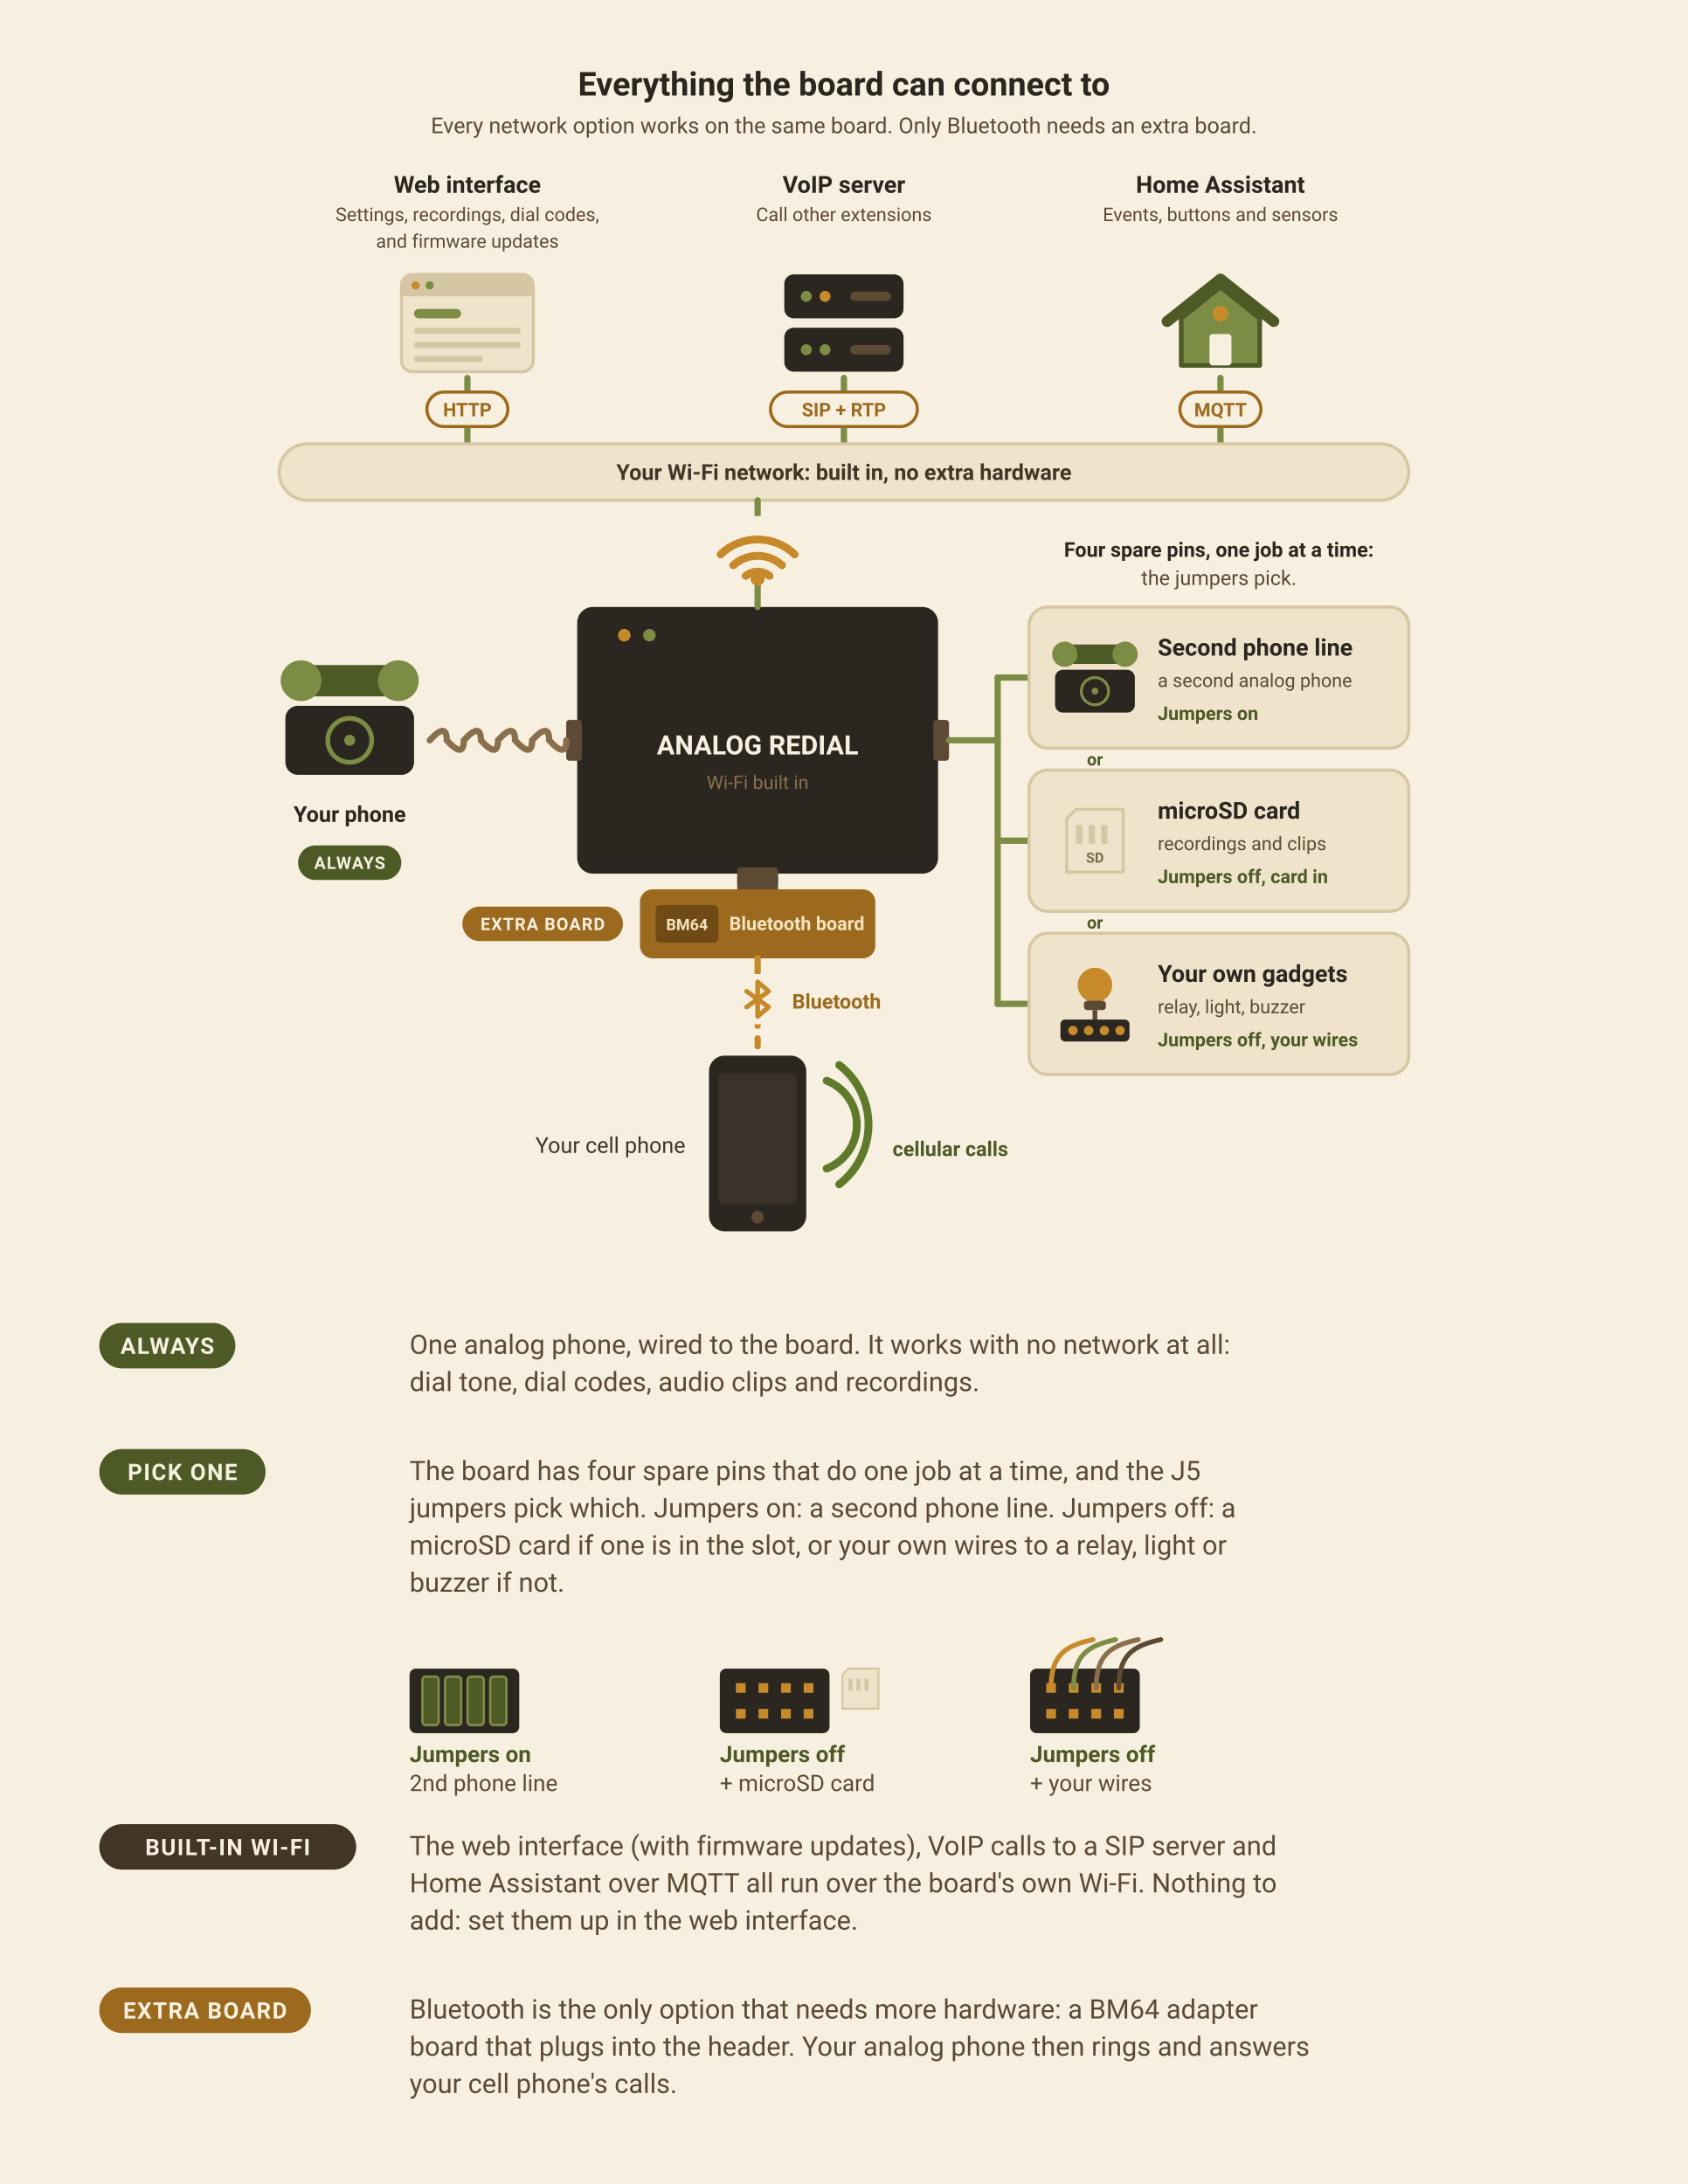
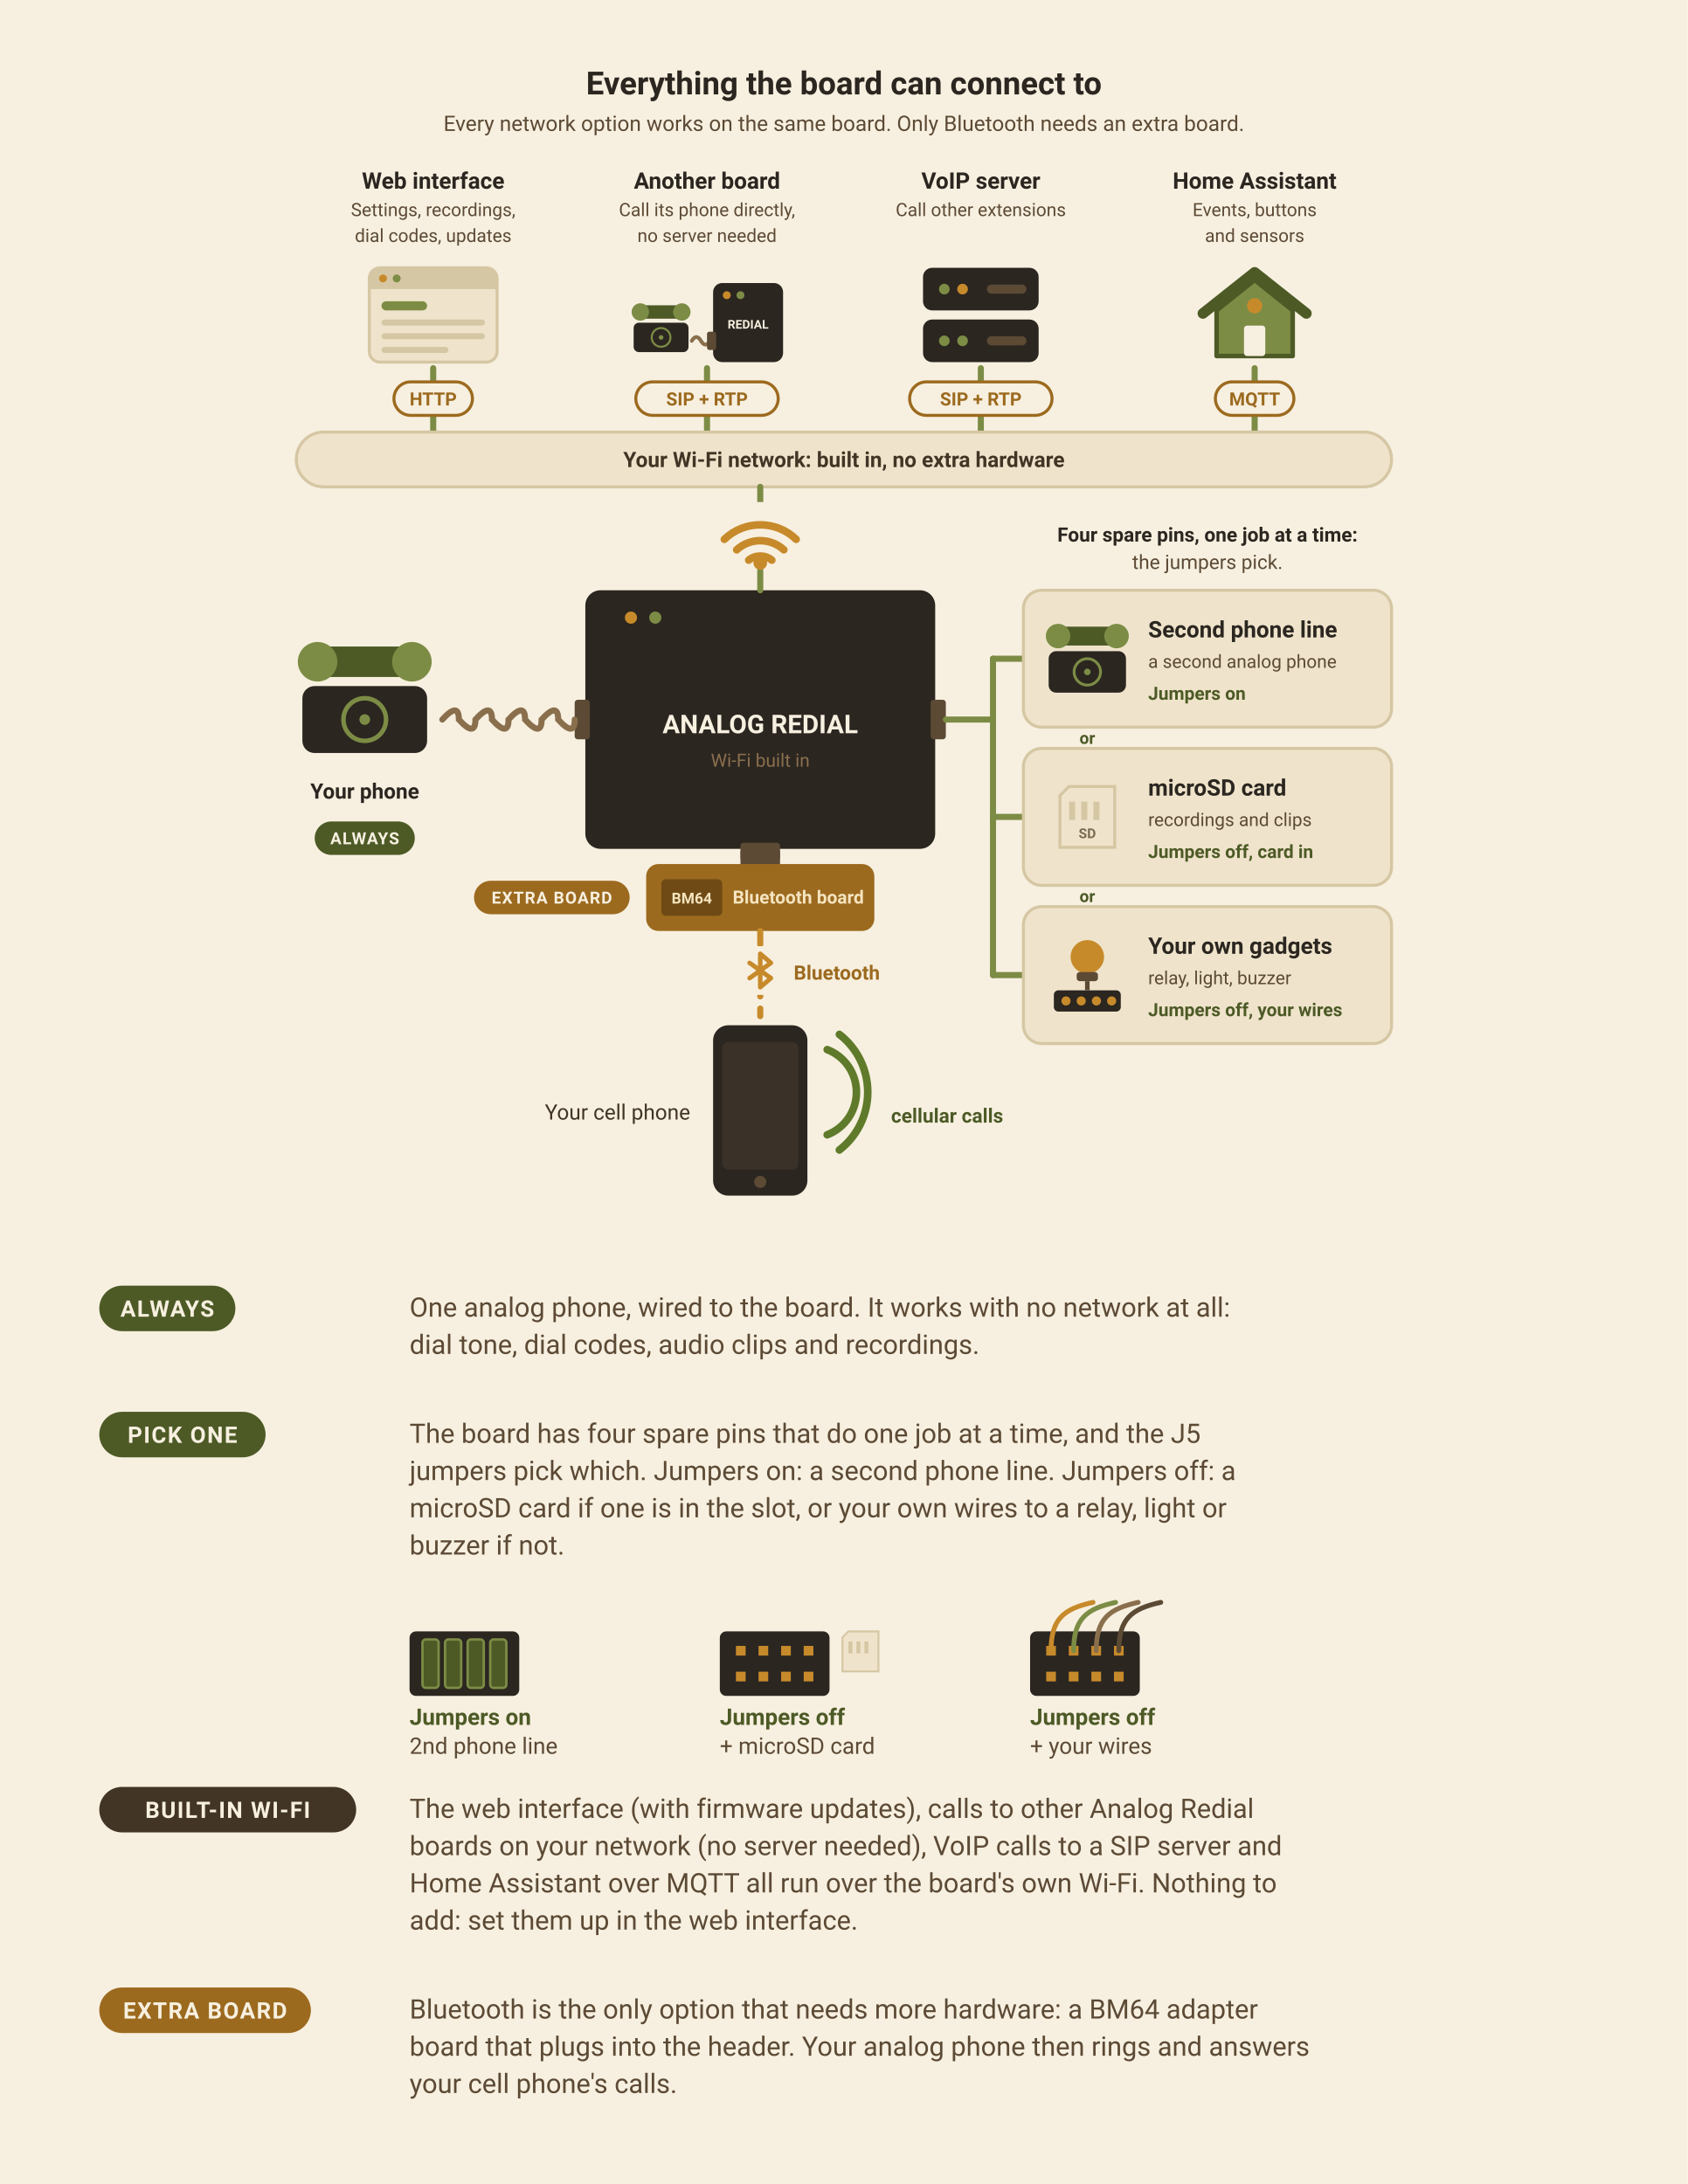
- <svg xmlns="http://www.w3.org/2000/svg" viewBox="0 0 816 1056" width="816" height="1056" role="img" aria-label="Everything the Analog Redial board can connect to: one phone always, then a second line or a microSD card or your own gadgets on four spare pins, chosen with the J5 jumpers; Wi-Fi to the web interface, a VoIP server and Home Assistant; and Bluetooth through an extra adapter board">
+ <svg xmlns="http://www.w3.org/2000/svg" viewBox="0 0 816 1056" width="816" height="1056" role="img" aria-label="Everything the Analog Redial board can connect to: one phone always, then a second line or a microSD card or your own gadgets on four spare pins, chosen with the J5 jumpers; Wi-Fi to the web interface, other Analog Redial boards, a VoIP server and Home Assistant; and Bluetooth through an extra adapter board">
  <rect id="background" width="816" height="1056" fill="#f7f0e0" />
  <g font-family="system-ui, -apple-system, Segoe UI, Roboto, sans-serif">
-     <g id="diagram" transform="translate(134.935,28) scale(0.758513)">
+     <g id="diagram" transform="translate(143.243,28) scale(0.735436)">
      <g id="title">
        <text x="360" y="24" text-anchor="middle" font-size="21" font-weight="700" fill="#2b2620">Everything the board can connect to</text>
      </g>
      <g id="subtitle">
        <text x="360" y="48" text-anchor="middle" font-size="14" font-weight="400" fill="#5c4a35">Every network option works on the same board. Only Bluetooth needs an extra board.</text>
      </g>
      <g id="label-web">
-         <text x="120" y="86" text-anchor="middle" font-size="15" font-weight="600" fill="#2b2620">Web interface</text>
+         <text x="90" y="86" text-anchor="middle" font-size="15" font-weight="600" fill="#2b2620">Web interface</text>
      </g>
      <g id="desc-web-1">
-         <text x="120" y="104" text-anchor="middle" font-size="12" font-weight="400" fill="#5c4a35">Settings, recordings, dial codes,</text>
+         <text x="90" y="104" text-anchor="middle" font-size="12" font-weight="400" fill="#5c4a35">Settings, recordings,</text>
      </g>
      <g id="desc-web-2">
-         <text x="120" y="121" text-anchor="middle" font-size="12" font-weight="400" fill="#5c4a35">and firmware updates</text>
-       </g>
-       <g id="service-web" transform="translate(78,138)">
+         <text x="90" y="121" text-anchor="middle" font-size="12" font-weight="400" fill="#5c4a35">dial codes, updates</text>
+       </g>
+       <g id="service-web" transform="translate(48,138)">
        <rect x="0" y="0" width="84" height="62" rx="7" fill="#efe4cb" stroke="#d6c7a4" stroke-width="2" />
        <path d="M 0 14 H 84 V 7 a 7 7 0 0 0 -7 -7 H 7 a 7 7 0 0 0 -7 7 Z" fill="#d6c7a4" />
        <circle cx="9" cy="7" r="2.6" fill="#c78a2b" />
        <circle cx="18" cy="7" r="2.6" fill="#7c8c45" />
        <rect x="8" y="22" width="30" height="6" rx="3" fill="#7c8c45" />
        <rect x="8" y="34" width="68" height="4" rx="2" fill="#d6c7a4" />
        <rect x="8" y="43" width="68" height="4" rx="2" fill="#d6c7a4" />
        <rect x="8" y="52" width="44" height="4" rx="2" fill="#d6c7a4" />
      </g>
      <g id="link-web">
-         <line x1="120" y1="204" x2="120" y2="246" stroke="#7c8c45" stroke-width="4" stroke-linecap="round" />
+         <line x1="90" y1="204" x2="90" y2="246" stroke="#7c8c45" stroke-width="4" stroke-linecap="round" />
      </g>
      <g id="protocol-web">
-         <rect x="94.2" y="213" width="51.6" height="22" rx="11" fill="#f7f0e0" stroke="#9c6a1f" stroke-width="2" />
-         <text x="120" y="228.5" text-anchor="middle" font-size="12" font-weight="600" fill="#9c6a1f">HTTP</text>
+         <rect x="64.2" y="213" width="51.6" height="22" rx="11" fill="#f7f0e0" stroke="#9c6a1f" stroke-width="2" />
+         <text x="90" y="228.5" text-anchor="middle" font-size="12" font-weight="600" fill="#9c6a1f">HTTP</text>
+       </g>
+       <g id="label-board-2">
+         <text x="270" y="86" text-anchor="middle" font-size="15" font-weight="600" fill="#2b2620">Another board</text>
+       </g>
+       <g id="desc-board-2-1">
+         <text x="270" y="104" text-anchor="middle" font-size="12" font-weight="400" fill="#5c4a35">Call its phone directly,</text>
+       </g>
+       <g id="desc-board-2-2">
+         <text x="270" y="121" text-anchor="middle" font-size="12" font-weight="400" fill="#5c4a35">no server needed</text>
+       </g>
+       <g id="service-board-2" transform="translate(220,138)">
+         <g id="other-phone" transform="translate(0,22) scale(0.44)">
+           <line x1="14" y1="16" x2="76" y2="16" stroke="#4d5a26" stroke-width="20" stroke-linecap="round" />
+           <circle cx="14" cy="16" r="13" fill="#7c8c45" />
+           <circle cx="76" cy="16" r="13" fill="#7c8c45" />
+           <rect x="4" y="32" width="82" height="44" rx="8" fill="#2b2620" />
+           <circle cx="45" cy="54" r="14" fill="none" stroke="#7c8c45" stroke-width="3" />
+           <circle cx="45" cy="54" r="3.5" fill="#7c8c45" />
+         </g>
+         <path d="M 40 48 q 3 -5 6 0 q 3 5 6 0" fill="none" stroke="#8a6f4d" stroke-width="2.5" stroke-linecap="round" />
+         <g id="other-board">
+           <rect x="54" y="10" width="46" height="52" rx="6" fill="#2b2620" />
+           <rect x="50" y="42" width="6" height="12" rx="1.5" fill="#5c4a35" />
+           <circle cx="63" cy="18" r="2.6" fill="#c78a2b" />
+           <circle cx="72" cy="18" r="2.6" fill="#7c8c45" />
+           <text x="77" y="40" text-anchor="middle" font-size="8" font-weight="700" fill="#f7f0e0">REDIAL</text>
+         </g>
+       </g>
+       <g id="link-board-2">
+         <line x1="270" y1="204" x2="270" y2="246" stroke="#7c8c45" stroke-width="4" stroke-linecap="round" />
+       </g>
+       <g id="protocol-board-2">
+         <rect x="223.2" y="213" width="93.6" height="22" rx="11" fill="#f7f0e0" stroke="#9c6a1f" stroke-width="2" />
+         <text x="270" y="228.5" text-anchor="middle" font-size="12" font-weight="600" fill="#9c6a1f">SIP + RTP</text>
      </g>
      <g id="label-voip">
-         <text x="360" y="86" text-anchor="middle" font-size="15" font-weight="600" fill="#2b2620">VoIP server</text>
+         <text x="450" y="86" text-anchor="middle" font-size="15" font-weight="600" fill="#2b2620">VoIP server</text>
      </g>
      <g id="desc-voip-1">
-         <text x="360" y="104" text-anchor="middle" font-size="12" font-weight="400" fill="#5c4a35">Call other extensions</text>
-       </g>
-       <g id="service-voip" transform="translate(322,138)">
+         <text x="450" y="104" text-anchor="middle" font-size="12" font-weight="400" fill="#5c4a35">Call other extensions</text>
+       </g>
+       <g id="service-voip" transform="translate(412,138)">
        <rect x="0" y="0" width="76" height="28" rx="6" fill="#2b2620" />
        <rect x="0" y="34" width="76" height="28" rx="6" fill="#2b2620" />
        <circle cx="14" cy="14" r="3.5" fill="#7c8c45" />
        <circle cx="26" cy="14" r="3.5" fill="#c78a2b" />
        <rect x="42" y="11" width="26" height="6" rx="3" fill="#5c4a35" />
        <circle cx="14" cy="48" r="3.5" fill="#7c8c45" />
        <circle cx="26" cy="48" r="3.5" fill="#7c8c45" />
        <rect x="42" y="45" width="26" height="6" rx="3" fill="#5c4a35" />
      </g>
      <g id="link-voip">
-         <line x1="360" y1="204" x2="360" y2="246" stroke="#7c8c45" stroke-width="4" stroke-linecap="round" />
+         <line x1="450" y1="204" x2="450" y2="246" stroke="#7c8c45" stroke-width="4" stroke-linecap="round" />
      </g>
      <g id="protocol-voip">
-         <rect x="313.2" y="213" width="93.6" height="22" rx="11" fill="#f7f0e0" stroke="#9c6a1f" stroke-width="2" />
-         <text x="360" y="228.5" text-anchor="middle" font-size="12" font-weight="600" fill="#9c6a1f">SIP + RTP</text>
+         <rect x="403.2" y="213" width="93.6" height="22" rx="11" fill="#f7f0e0" stroke="#9c6a1f" stroke-width="2" />
+         <text x="450" y="228.5" text-anchor="middle" font-size="12" font-weight="600" fill="#9c6a1f">SIP + RTP</text>
      </g>
      <g id="label-home">
-         <text x="600" y="86" text-anchor="middle" font-size="15" font-weight="600" fill="#2b2620">Home Assistant</text>
+         <text x="630" y="86" text-anchor="middle" font-size="15" font-weight="600" fill="#2b2620">Home Assistant</text>
      </g>
      <g id="desc-home-1">
-         <text x="600" y="104" text-anchor="middle" font-size="12" font-weight="400" fill="#5c4a35">Events, buttons and sensors</text>
-       </g>
-       <g id="service-home" transform="translate(562,138)">
+         <text x="630" y="104" text-anchor="middle" font-size="12" font-weight="400" fill="#5c4a35">Events, buttons</text>
+       </g>
+       <g id="desc-home-2">
+         <text x="630" y="121" text-anchor="middle" font-size="12" font-weight="400" fill="#5c4a35">and sensors</text>
+       </g>
+       <g id="service-home" transform="translate(592,138)">
        <path d="M 4 30 L 38 3 L 72 30" fill="none" stroke="#4d5a26" stroke-width="7" stroke-linecap="round" stroke-linejoin="round" />
        <path d="M 13 28 V 58 H 63 V 28 L 38 8 Z" fill="#7c8c45" stroke="#4d5a26" stroke-width="3" stroke-linejoin="round" />
        <rect x="31" y="38" width="14" height="20" rx="2" fill="#f7f0e0" />
        <circle cx="38" cy="25" r="5" fill="#c78a2b" />
      </g>
      <g id="link-home">
-         <line x1="600" y1="204" x2="600" y2="246" stroke="#7c8c45" stroke-width="4" stroke-linecap="round" />
+         <line x1="630" y1="204" x2="630" y2="246" stroke="#7c8c45" stroke-width="4" stroke-linecap="round" />
      </g>
      <g id="protocol-home">
-         <rect x="574.2" y="213" width="51.6" height="22" rx="11" fill="#f7f0e0" stroke="#9c6a1f" stroke-width="2" />
-         <text x="600" y="228.5" text-anchor="middle" font-size="12" font-weight="600" fill="#9c6a1f">MQTT</text>
+         <rect x="604.2" y="213" width="51.6" height="22" rx="11" fill="#f7f0e0" stroke="#9c6a1f" stroke-width="2" />
+         <text x="630" y="228.5" text-anchor="middle" font-size="12" font-weight="600" fill="#9c6a1f">MQTT</text>
      </g>
      <g id="wifi-network">
        <rect x="0" y="246" width="720" height="36" rx="18" fill="#efe4cb" stroke="#d6c7a4" stroke-width="2" />
        <text x="360.0" y="269" text-anchor="middle" font-size="14" font-weight="600" fill="#423525">Your Wi-Fi network: built in, no extra hardware</text>
      </g>
      <g id="board" transform="translate(190,350)">
        <rect id="pcb" x="0" y="0" width="230" height="170" rx="10" fill="#2b2620" />
        <rect id="jack-line-1" x="-7" y="72" width="10" height="26" rx="2" fill="#5c4a35" />
        <rect id="options-connector" x="227" y="72" width="10" height="26" rx="2" fill="#5c4a35" />
        <rect id="adapter-header" x="102" y="166" width="26" height="12" rx="2" fill="#5c4a35" />
        <circle id="led-1" cx="30" cy="18" r="4" fill="#c78a2b" />
        <circle id="led-2" cx="46" cy="18" r="4" fill="#7c8c45" />
        <text x="115" y="94" text-anchor="middle" font-size="17" font-weight="600" fill="#f7f0e0">ANALOG REDIAL</text>
        <text x="115" y="116" text-anchor="middle" font-size="12" fill="#8a6f4d">Wi-Fi built in</text>
      </g>
      <g id="link-wifi">
        <line x1="305" y1="282" x2="305" y2="350" stroke="#7c8c45" stroke-width="4" stroke-linecap="round" />
      </g>
      <g id="wifi" transform="translate(275,294)">
        <rect x="-6" y="-2" width="72" height="44" rx="8" fill="#f7f0e0" />
        <path d="M 6.4 22.5 A 34 34 0 0 1 53.6 22.5" fill="none" stroke="#c78a2b" stroke-width="5" stroke-linecap="round" />
        <path d="M 14.5 29.4 A 23 23 0 0 1 45.5 29.4" fill="none" stroke="#c78a2b" stroke-width="5" stroke-linecap="round" />
        <path d="M 22.4 36.2 A 12 12 0 0 1 37.6 36.2" fill="none" stroke="#c78a2b" stroke-width="5" stroke-linecap="round" />
        <circle cx="30" cy="40" r="4.5" fill="#c78a2b" transform="translate(0,-2)" />
      </g>
      <g id="phone-line-1" transform="translate(0,381)">
        <g id="handset">
          <line x1="14" y1="16" x2="76" y2="16" stroke="#4d5a26" stroke-width="20" stroke-linecap="round" />
          <circle cx="14" cy="16" r="13" fill="#7c8c45" />
          <circle cx="76" cy="16" r="13" fill="#7c8c45" />
        </g>
        <g id="body">
          <rect x="4" y="32" width="82" height="44" rx="8" fill="#2b2620" />
          <circle cx="45" cy="54" r="14" fill="none" stroke="#7c8c45" stroke-width="3" />
          <circle cx="45" cy="54" r="3.5" fill="#7c8c45" />
        </g>
      </g>
      <g id="cord-line-1" transform="translate(96,435)">
        <path d="M 0 0 q 10.88 -12 10.88 0 q 10.88 12 10.88 0 q 10.88 -12 10.88 0 q 10.88 12 10.88 0 q 10.88 -12 10.88 0 q 10.88 12 10.88 0 q 10.88 -12 10.88 0 q 10.88 12 10.88 0" fill="none" stroke="#8a6f4d" stroke-width="4" stroke-linecap="round" />
      </g>
      <g id="label-line-1">
        <text x="45" y="487" text-anchor="middle" font-size="14" font-weight="600" fill="#2b2620">Your phone</text>
      </g>
      <g id="tag-always">
        <rect x="12.1" y="502" width="65.8" height="22" rx="11" fill="#4d5a26" />
        <text x="45" y="517" text-anchor="middle" font-size="11" font-weight="700" letter-spacing="0.6" fill="#f7f0e0">ALWAYS</text>
      </g>
      <g id="pick-one-heading-1">
        <text x="599" y="318" text-anchor="middle" font-size="13" font-weight="700" fill="#2b2620">Four spare pins, one job at a time:</text>
      </g>
      <g id="pick-one-heading-2">
        <text x="599" y="336" text-anchor="middle" font-size="13" font-weight="400" fill="#5c4a35">the jumpers pick.</text>
      </g>
      <g id="link-options">
        <line x1="427" y1="435" x2="458" y2="435" stroke="#7c8c45" stroke-width="4" stroke-linecap="round" />
      </g>
      <g id="link-options-spine">
        <line x1="458" y1="395" x2="458" y2="603" stroke="#7c8c45" stroke-width="4" stroke-linecap="round" />
      </g>
      <g id="stub-line-2">
        <line x1="458" y1="395" x2="478" y2="395" stroke="#7c8c45" stroke-width="4" stroke-linecap="round" />
      </g>
      <g id="option-line-2" transform="translate(478,350)">
        <rect width="242" height="90" rx="12" fill="#efe4cb" stroke="#d6c7a4" stroke-width="2" />
        <g transform="translate(14.1,20.2) scale(0.62)">
          <g id="handset">
            <line x1="14" y1="16" x2="76" y2="16" stroke="#4d5a26" stroke-width="20" stroke-linecap="round" />
            <circle cx="14" cy="16" r="13" fill="#7c8c45" />
            <circle cx="76" cy="16" r="13" fill="#7c8c45" />
          </g>
          <g id="body">
            <rect x="4" y="32" width="82" height="44" rx="8" fill="#2b2620" />
            <circle cx="45" cy="54" r="14" fill="none" stroke="#7c8c45" stroke-width="3" />
            <circle cx="45" cy="54" r="3.5" fill="#7c8c45" />
          </g>
        </g>
        <text x="82" y="31" font-size="15" font-weight="600" fill="#2b2620">Second phone line</text>
        <text x="82" y="51" font-size="12" fill="#5c4a35">a second analog phone</text>
        <text x="82" y="72" font-size="12" font-weight="700" fill="#4d5a26">Jumpers on</text>
      </g>
      <g id="or-1">
        <text x="520" y="451" text-anchor="middle" font-size="11" font-weight="700" fill="#4d5a26">or</text>
      </g>
      <g id="stub-microsd">
        <line x1="458" y1="499" x2="478" y2="499" stroke="#7c8c45" stroke-width="4" stroke-linecap="round" />
      </g>
      <g id="option-microsd" transform="translate(478,454)">
        <rect width="242" height="90" rx="12" fill="#efe4cb" stroke="#d6c7a4" stroke-width="2" />
        <g transform="translate(24,25) scale(1)">
          <path d="M 6 0 H 36 V 40 H 0 V 6 Z" fill="#efe4cb" stroke="#d6c7a4" stroke-width="2" />
          <rect x="6" y="10" width="4" height="12" fill="#d6c7a4" />
          <rect x="14" y="10" width="4" height="12" fill="#d6c7a4" />
          <rect x="22" y="10" width="4" height="12" fill="#d6c7a4" />
          <text x="18" y="34" text-anchor="middle" font-size="9" font-weight="600" fill="#7a6a52">SD</text>
        </g>
        <text x="82" y="31" font-size="15" font-weight="600" fill="#2b2620">microSD card</text>
        <text x="82" y="51" font-size="12" fill="#5c4a35">recordings and clips</text>
        <text x="82" y="72" font-size="12" font-weight="700" fill="#4d5a26">Jumpers off, card in</text>
      </g>
      <g id="or-2">
        <text x="520" y="555" text-anchor="middle" font-size="11" font-weight="700" fill="#4d5a26">or</text>
      </g>
      <g id="stub-pins">
        <line x1="458" y1="603" x2="478" y2="603" stroke="#7c8c45" stroke-width="4" stroke-linecap="round" />
      </g>
      <g id="option-pins" transform="translate(478,558)">
        <rect width="242" height="90" rx="12" fill="#efe4cb" stroke="#d6c7a4" stroke-width="2" />
        <g transform="translate(20,21) scale(1)">
          <circle id="bulb" cx="22" cy="12" r="11" fill="#c78a2b" />
          <rect id="bulb-base" x="15" y="22" width="14" height="6" rx="2" fill="#5c4a35" />
          <rect id="header" x="0" y="34" width="44" height="14" rx="3" fill="#2b2620" />
          <circle cx="8" cy="41" r="3" fill="#c78a2b" />
          <circle cx="18" cy="41" r="3" fill="#c78a2b" />
          <circle cx="28" cy="41" r="3" fill="#c78a2b" />
          <circle cx="38" cy="41" r="3" fill="#c78a2b" />
          <path d="M 22 28 V 34" stroke="#5c4a35" stroke-width="3" />
        </g>
        <text x="82" y="31" font-size="15" font-weight="600" fill="#2b2620">Your own gadgets</text>
        <text x="82" y="51" font-size="12" fill="#5c4a35">relay, light, buzzer</text>
        <text x="82" y="72" font-size="12" font-weight="700" fill="#4d5a26">Jumpers off, your wires</text>
      </g>
      <g id="bluetooth-adapter" transform="translate(230,520)">
        <rect id="plug" x="62" y="0" width="26" height="12" rx="2" fill="#5c4a35" />
        <rect id="pcb" x="0" y="10" width="150" height="44" rx="8" fill="#9c6a1f" />
        <rect id="chip" x="10" y="20" width="40" height="24" rx="3" fill="#6f4a14" />
        <text x="30" y="36" text-anchor="middle" font-size="10" font-weight="600" fill="#f5e4bf">BM64</text>
        <text x="100" y="36" text-anchor="middle" font-size="12" font-weight="600" fill="#f5e4bf">Bluetooth board</text>
      </g>
      <g id="tag-extra-board">
        <rect x="116.85" y="541" width="102.3" height="22" rx="11" fill="#9c6a1f" />
        <text x="168" y="556" text-anchor="middle" font-size="11" font-weight="700" letter-spacing="0.6" fill="#f7f0e0">EXTRA BOARD</text>
      </g>
      <g id="link-bluetooth">
        <line x1="305" y1="574" x2="305" y2="630" stroke="#c78a2b" stroke-width="4" stroke-linecap="round" stroke-dasharray="9 8" />
      </g>
      <g id="bluetooth-symbol" transform="translate(297,588)">
        <rect x="-6" y="-4" width="28" height="32" rx="6" fill="#f7f0e0" />
        <path d="M 1 7 L 15 17 L 8 23 L 8 1 L 15 7 L 1 17" fill="none" stroke="#c78a2b" stroke-width="3" stroke-linecap="round" stroke-linejoin="round" />
      </g>
      <g id="label-bluetooth">
        <text x="327" y="606" text-anchor="start" font-size="13" font-weight="600" fill="#9c6a1f">Bluetooth</text>
      </g>
      <g id="cell-phone" transform="translate(274,636)">
        <rect x="0" y="0" width="62" height="112" rx="10" fill="#2b2620" />
        <rect x="6" y="11" width="50" height="84" rx="4" fill="#3a3128" />
        <circle cx="31" cy="103" r="4" fill="#5c4a35" />
      </g>
      <g id="label-cell-phone">
        <text x="259" y="698" text-anchor="end" font-size="14" font-weight="400" fill="#423525">Your cell phone</text>
      </g>
      <g id="cellular" transform="translate(349,652)">
        <path d="M 0 56 A 30 30 0 0 0 0 0" fill="none" stroke="#5f7a2a" stroke-width="5" stroke-linecap="round" />
        <path d="M 8 66 A 48 48 0 0 0 8 -10" fill="none" stroke="#5f7a2a" stroke-width="5" stroke-linecap="round" transform="translate(0,0)" />
      </g>
      <g id="label-cellular">
        <text x="391" y="700" text-anchor="start" font-size="13" font-weight="600" fill="#4d5a26">cellular calls</text>
      </g>
    </g>
    <g id="legend">
      <g id="legend-always">
-         <rect x="48" y="639.64" width="65.8" height="22" rx="11" fill="#4d5a26" />
-         <text x="80.9" y="654.64" text-anchor="middle" font-size="11" font-weight="700" letter-spacing="0.6" fill="#f7f0e0">ALWAYS</text>
-         <text x="198" y="654.64" font-size="13" fill="#5c4a35">One analog phone, wired to the board. It works with no network at all:</text>
-         <text x="198" y="672.64" font-size="13" fill="#5c4a35">dial tone, dial codes, audio clips and recordings.</text>
+         <rect x="48" y="621.64" width="65.8" height="22" rx="11" fill="#4d5a26" />
+         <text x="80.9" y="636.64" text-anchor="middle" font-size="11" font-weight="700" letter-spacing="0.6" fill="#f7f0e0">ALWAYS</text>
+         <text x="198" y="636.64" font-size="13" fill="#5c4a35">One analog phone, wired to the board. It works with no network at all:</text>
+         <text x="198" y="654.64" font-size="13" fill="#5c4a35">dial tone, dial codes, audio clips and recordings.</text>
      </g>
      <g id="legend-pick-one">
-         <rect x="48" y="700.64" width="80.4" height="22" rx="11" fill="#4d5a26" />
-         <text x="88.2" y="715.64" text-anchor="middle" font-size="11" font-weight="700" letter-spacing="0.6" fill="#f7f0e0">PICK ONE</text>
-         <text x="198" y="715.64" font-size="13" fill="#5c4a35">The board has four spare pins that do one job at a time, and the J5</text>
-         <text x="198" y="733.64" font-size="13" fill="#5c4a35">jumpers pick which. Jumpers on: a second phone line. Jumpers off: a</text>
-         <text x="198" y="751.64" font-size="13" fill="#5c4a35">microSD card if one is in the slot, or your own wires to a relay, light or</text>
-         <text x="198" y="769.64" font-size="13" fill="#5c4a35">buzzer if not.</text>
+         <rect x="48" y="682.64" width="80.4" height="22" rx="11" fill="#4d5a26" />
+         <text x="88.2" y="697.64" text-anchor="middle" font-size="11" font-weight="700" letter-spacing="0.6" fill="#f7f0e0">PICK ONE</text>
+         <text x="198" y="697.64" font-size="13" fill="#5c4a35">The board has four spare pins that do one job at a time, and the J5</text>
+         <text x="198" y="715.64" font-size="13" fill="#5c4a35">jumpers pick which. Jumpers on: a second phone line. Jumpers off: a</text>
+         <text x="198" y="733.64" font-size="13" fill="#5c4a35">microSD card if one is in the slot, or your own wires to a relay, light or</text>
+         <text x="198" y="751.64" font-size="13" fill="#5c4a35">buzzer if not.</text>
        <g id="j5-states">
-           <g id="j5-jumpers-on" transform="translate(198,789.64) scale(0.78)">
+           <g id="j5-jumpers-on" transform="translate(198,771.64) scale(0.78)">
            <rect id="header" x="0" y="22" width="68" height="40" rx="4" fill="#2b2620" />
            <rect x="10" y="31" width="6" height="6" fill="#c78a2b" />
            <rect x="10" y="47" width="6" height="6" fill="#c78a2b" />
            <rect x="24" y="31" width="6" height="6" fill="#c78a2b" />
            <rect x="24" y="47" width="6" height="6" fill="#c78a2b" />
            <rect x="38" y="31" width="6" height="6" fill="#c78a2b" />
            <rect x="38" y="47" width="6" height="6" fill="#c78a2b" />
            <rect x="52" y="31" width="6" height="6" fill="#c78a2b" />
            <rect x="52" y="47" width="6" height="6" fill="#c78a2b" />
            <rect x="8" y="27" width="10" height="30" rx="2" fill="#4d5a26" stroke="#7c8c45" stroke-width="1.5" />
            <rect x="22" y="27" width="10" height="30" rx="2" fill="#4d5a26" stroke="#7c8c45" stroke-width="1.5" />
            <rect x="36" y="27" width="10" height="30" rx="2" fill="#4d5a26" stroke="#7c8c45" stroke-width="1.5" />
            <rect x="50" y="27" width="10" height="30" rx="2" fill="#4d5a26" stroke="#7c8c45" stroke-width="1.5" />
          </g>
-           <text x="198" y="852" font-size="11" font-weight="700" fill="#4d5a26">Jumpers on</text>
-           <text x="198" y="866" font-size="11" fill="#5c4a35">2nd phone line</text>
-           <g id="j5-jumpers-off-card" transform="translate(348,789.64) scale(0.78)">
+           <text x="198" y="834" font-size="11" font-weight="700" fill="#4d5a26">Jumpers on</text>
+           <text x="198" y="848" font-size="11" fill="#5c4a35">2nd phone line</text>
+           <g id="j5-jumpers-off-card" transform="translate(348,771.64) scale(0.78)">
            <rect id="header" x="0" y="22" width="68" height="40" rx="4" fill="#2b2620" />
            <rect x="10" y="31" width="6" height="6" fill="#c78a2b" />
            <rect x="10" y="47" width="6" height="6" fill="#c78a2b" />
            <rect x="24" y="31" width="6" height="6" fill="#c78a2b" />
            <rect x="24" y="47" width="6" height="6" fill="#c78a2b" />
            <rect x="38" y="31" width="6" height="6" fill="#c78a2b" />
            <rect x="38" y="47" width="6" height="6" fill="#c78a2b" />
            <rect x="52" y="31" width="6" height="6" fill="#c78a2b" />
            <rect x="52" y="47" width="6" height="6" fill="#c78a2b" />
            <g transform="translate(76,22) scale(0.62)">
              <path d="M 6 0 H 36 V 40 H 0 V 6 Z" fill="#efe4cb" stroke="#d6c7a4" stroke-width="2" />
              <rect x="6" y="10" width="4" height="12" fill="#d6c7a4" />
              <rect x="14" y="10" width="4" height="12" fill="#d6c7a4" />
              <rect x="22" y="10" width="4" height="12" fill="#d6c7a4" />
            </g>
          </g>
-           <text x="348" y="852" font-size="11" font-weight="700" fill="#4d5a26">Jumpers off</text>
-           <text x="348" y="866" font-size="11" fill="#5c4a35">+ microSD card</text>
-           <g id="j5-jumpers-off-wires" transform="translate(498,789.64) scale(0.78)">
+           <text x="348" y="834" font-size="11" font-weight="700" fill="#4d5a26">Jumpers off</text>
+           <text x="348" y="848" font-size="11" fill="#5c4a35">+ microSD card</text>
+           <g id="j5-jumpers-off-wires" transform="translate(498,771.64) scale(0.78)">
            <rect id="header" x="0" y="22" width="68" height="40" rx="4" fill="#2b2620" />
            <rect x="10" y="31" width="6" height="6" fill="#c78a2b" />
            <rect x="10" y="47" width="6" height="6" fill="#c78a2b" />
            <rect x="24" y="31" width="6" height="6" fill="#c78a2b" />
            <rect x="24" y="47" width="6" height="6" fill="#c78a2b" />
            <rect x="38" y="31" width="6" height="6" fill="#c78a2b" />
            <rect x="38" y="47" width="6" height="6" fill="#c78a2b" />
            <rect x="52" y="31" width="6" height="6" fill="#c78a2b" />
            <rect x="52" y="47" width="6" height="6" fill="#c78a2b" />
            <path d="M 13 34 C 13 14, 21 8, 39 4" fill="none" stroke="#c78a2b" stroke-width="3" stroke-linecap="round" />
            <path d="M 27 34 C 27 14, 35 8, 53 4" fill="none" stroke="#7c8c45" stroke-width="3" stroke-linecap="round" />
            <path d="M 41 34 C 41 14, 49 8, 67 4" fill="none" stroke="#8a6f4d" stroke-width="3" stroke-linecap="round" />
            <path d="M 55 34 C 55 14, 63 8, 81 4" fill="none" stroke="#5c4a35" stroke-width="3" stroke-linecap="round" />
          </g>
-           <text x="498" y="852" font-size="11" font-weight="700" fill="#4d5a26">Jumpers off</text>
-           <text x="498" y="866" font-size="11" fill="#5c4a35">+ your wires</text>
+           <text x="498" y="834" font-size="11" font-weight="700" fill="#4d5a26">Jumpers off</text>
+           <text x="498" y="848" font-size="11" fill="#5c4a35">+ your wires</text>
        </g>
      </g>
      <g id="legend-built-in-wi-fi">
-         <rect x="48" y="882" width="124.2" height="22" rx="11" fill="#423525" />
-         <text x="110.1" y="897" text-anchor="middle" font-size="11" font-weight="700" letter-spacing="0.6" fill="#f7f0e0">BUILT-IN WI-FI</text>
-         <text x="198" y="897" font-size="13" fill="#5c4a35">The web interface (with firmware updates), VoIP calls to a SIP server and</text>
+         <rect x="48" y="864" width="124.2" height="22" rx="11" fill="#423525" />
+         <text x="110.1" y="879" text-anchor="middle" font-size="11" font-weight="700" letter-spacing="0.6" fill="#f7f0e0">BUILT-IN WI-FI</text>
+         <text x="198" y="879" font-size="13" fill="#5c4a35">The web interface (with firmware updates), calls to other Analog Redial</text>
+         <text x="198" y="897" font-size="13" fill="#5c4a35">boards on your network (no server needed), VoIP calls to a SIP server and</text>
        <text x="198" y="915" font-size="13" fill="#5c4a35">Home Assistant over MQTT all run over the board's own Wi-Fi. Nothing to</text>
        <text x="198" y="933" font-size="13" fill="#5c4a35">add: set them up in the web interface.</text>
      </g>
      <g id="legend-extra-board">
        <rect x="48" y="961" width="102.3" height="22" rx="11" fill="#9c6a1f" />
        <text x="99.15" y="976" text-anchor="middle" font-size="11" font-weight="700" letter-spacing="0.6" fill="#f7f0e0">EXTRA BOARD</text>
        <text x="198" y="976" font-size="13" fill="#5c4a35">Bluetooth is the only option that needs more hardware: a BM64 adapter</text>
        <text x="198" y="994" font-size="13" fill="#5c4a35">board that plugs into the header. Your analog phone then rings and answers</text>
        <text x="198" y="1012" font-size="13" fill="#5c4a35">your cell phone's calls.</text>
      </g>
    </g>
  </g>
</svg>
